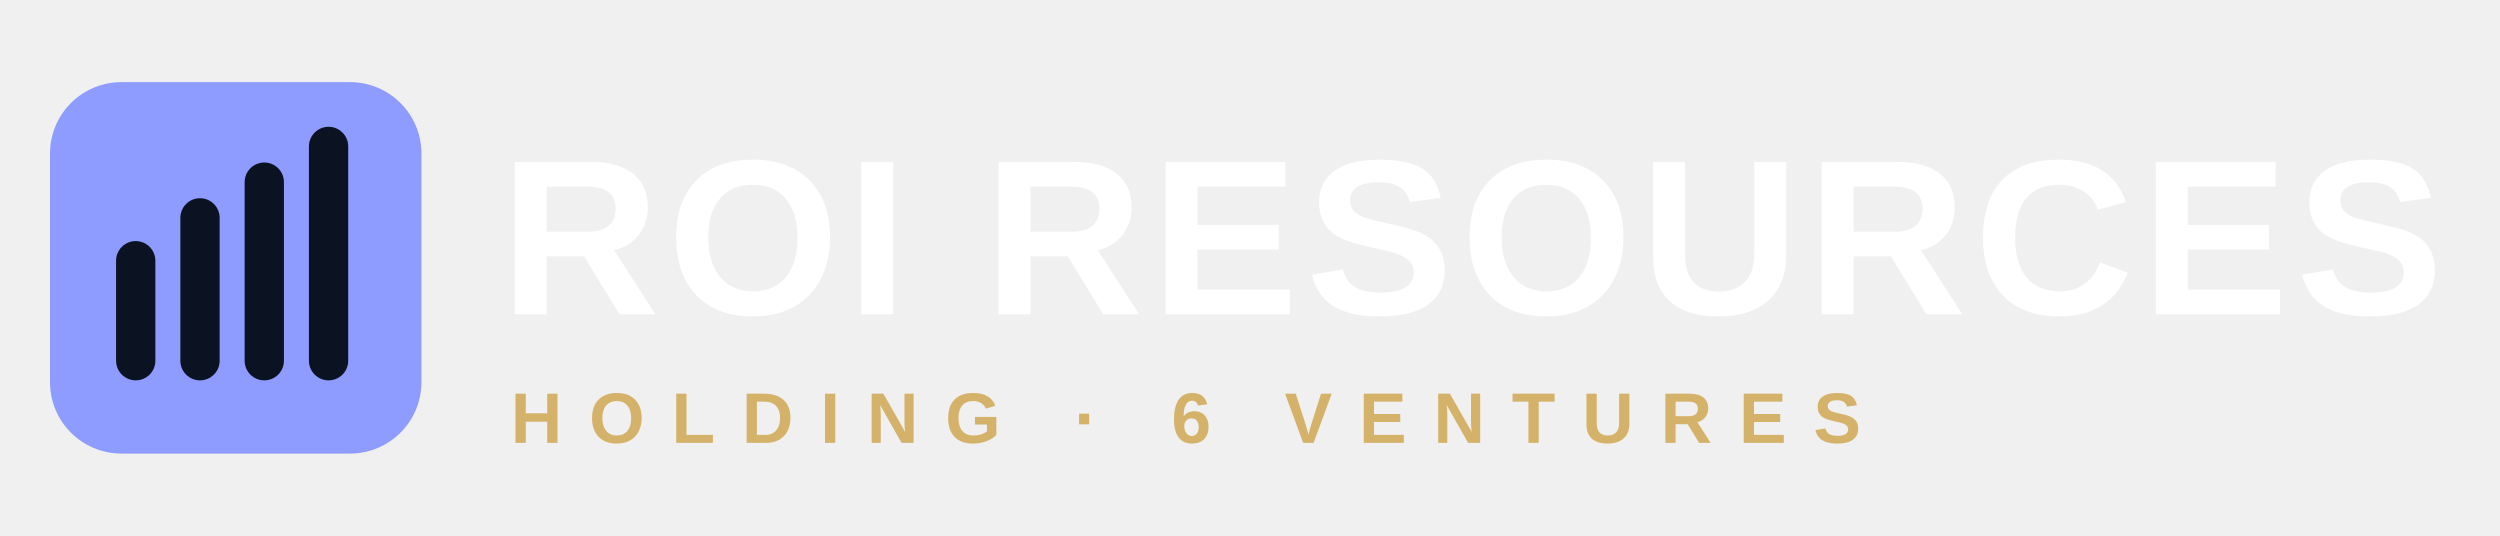
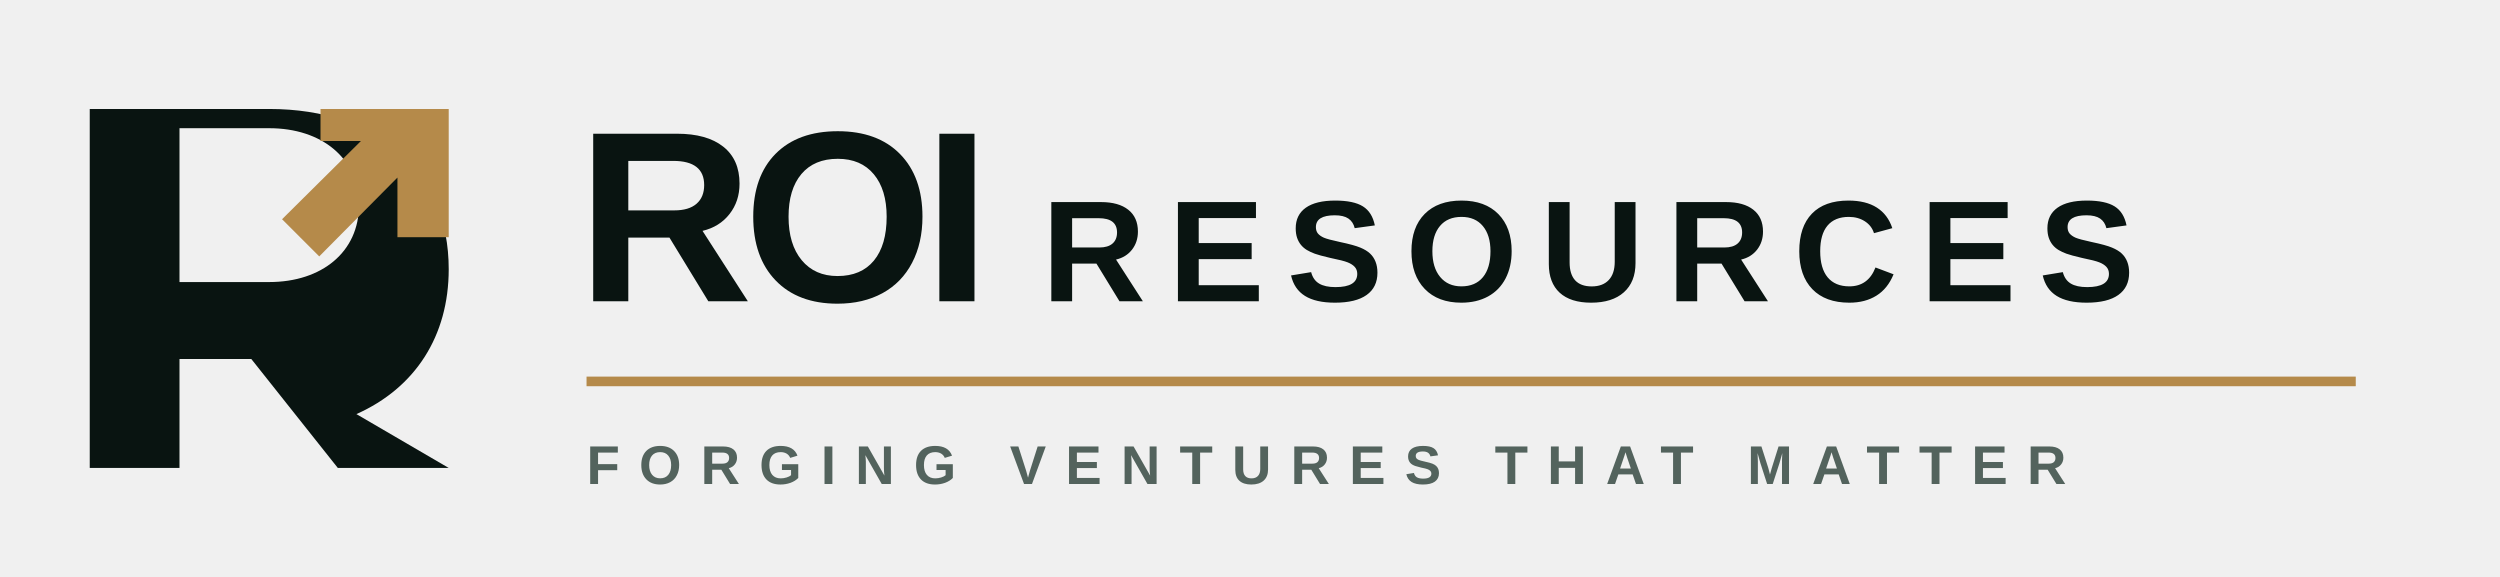
- <svg xmlns="http://www.w3.org/2000/svg" width="1400" height="300" viewBox="0 0 700 150" role="img" aria-label="ROI Resources">
-   <g transform="translate(14 23)">
-     <rect width="104" height="104" rx="20" fill="#8E9BFF" />
-     <path d="M24 78V50M42 78V38M60 78V28M78 78V18" stroke="#0b1222" stroke-width="11" stroke-linecap="round" />
+ <svg xmlns="http://www.w3.org/2000/svg" width="780" height="180" viewBox="0 0 780 180" role="img" aria-labelledby="title desc">
+   <g transform="translate(12 18) scale(2)">
+     <path fill="#091411" fill-rule="evenodd" d="M8 64V8h28c17.1 0 28 9.8 28 25 0 10.4-5.2 18.5-14.4 22.6L64 64H46.7L33.2 47H22v17H8Zm14-43v14h14c8.2 0 14-4.7 14-12s-5.8-12-14-12H22v10Z" />
+     <path fill="#B58A4A" d="M44 8h20v20h-8V18.7L43.8 31 38 25.2 50.3 13H44V8Z" />
  </g>
-   <text x="140" y="88" font-family="Arial, Helvetica, sans-serif" font-size="62" font-weight="800" letter-spacing="2" fill="#ffffff">ROI RESOURCES</text>
-   <text x="143" y="124" font-family="Arial, Helvetica, sans-serif" font-size="20" font-weight="700" letter-spacing="7.5" fill="#D4B26A">HOLDING · 6 VENTURES</text>
+   <g font-family="Arial, Helvetica, sans-serif" fill="#091411">
+     <text x="180" y="94" font-size="76" font-weight="800" letter-spacing="-3">ROI</text>
+     <text x="325" y="94" font-size="45" font-weight="600" letter-spacing="7">RESOURCES</text>
+     <line x1="183" y1="119" x2="735" y2="119" stroke="#B58A4A" stroke-width="3" />
+     <text x="183" y="151" font-size="17" font-weight="600" letter-spacing="6" fill="#53635D">FORGING VENTURES THAT MATTER</text>
+   </g>
</svg>
